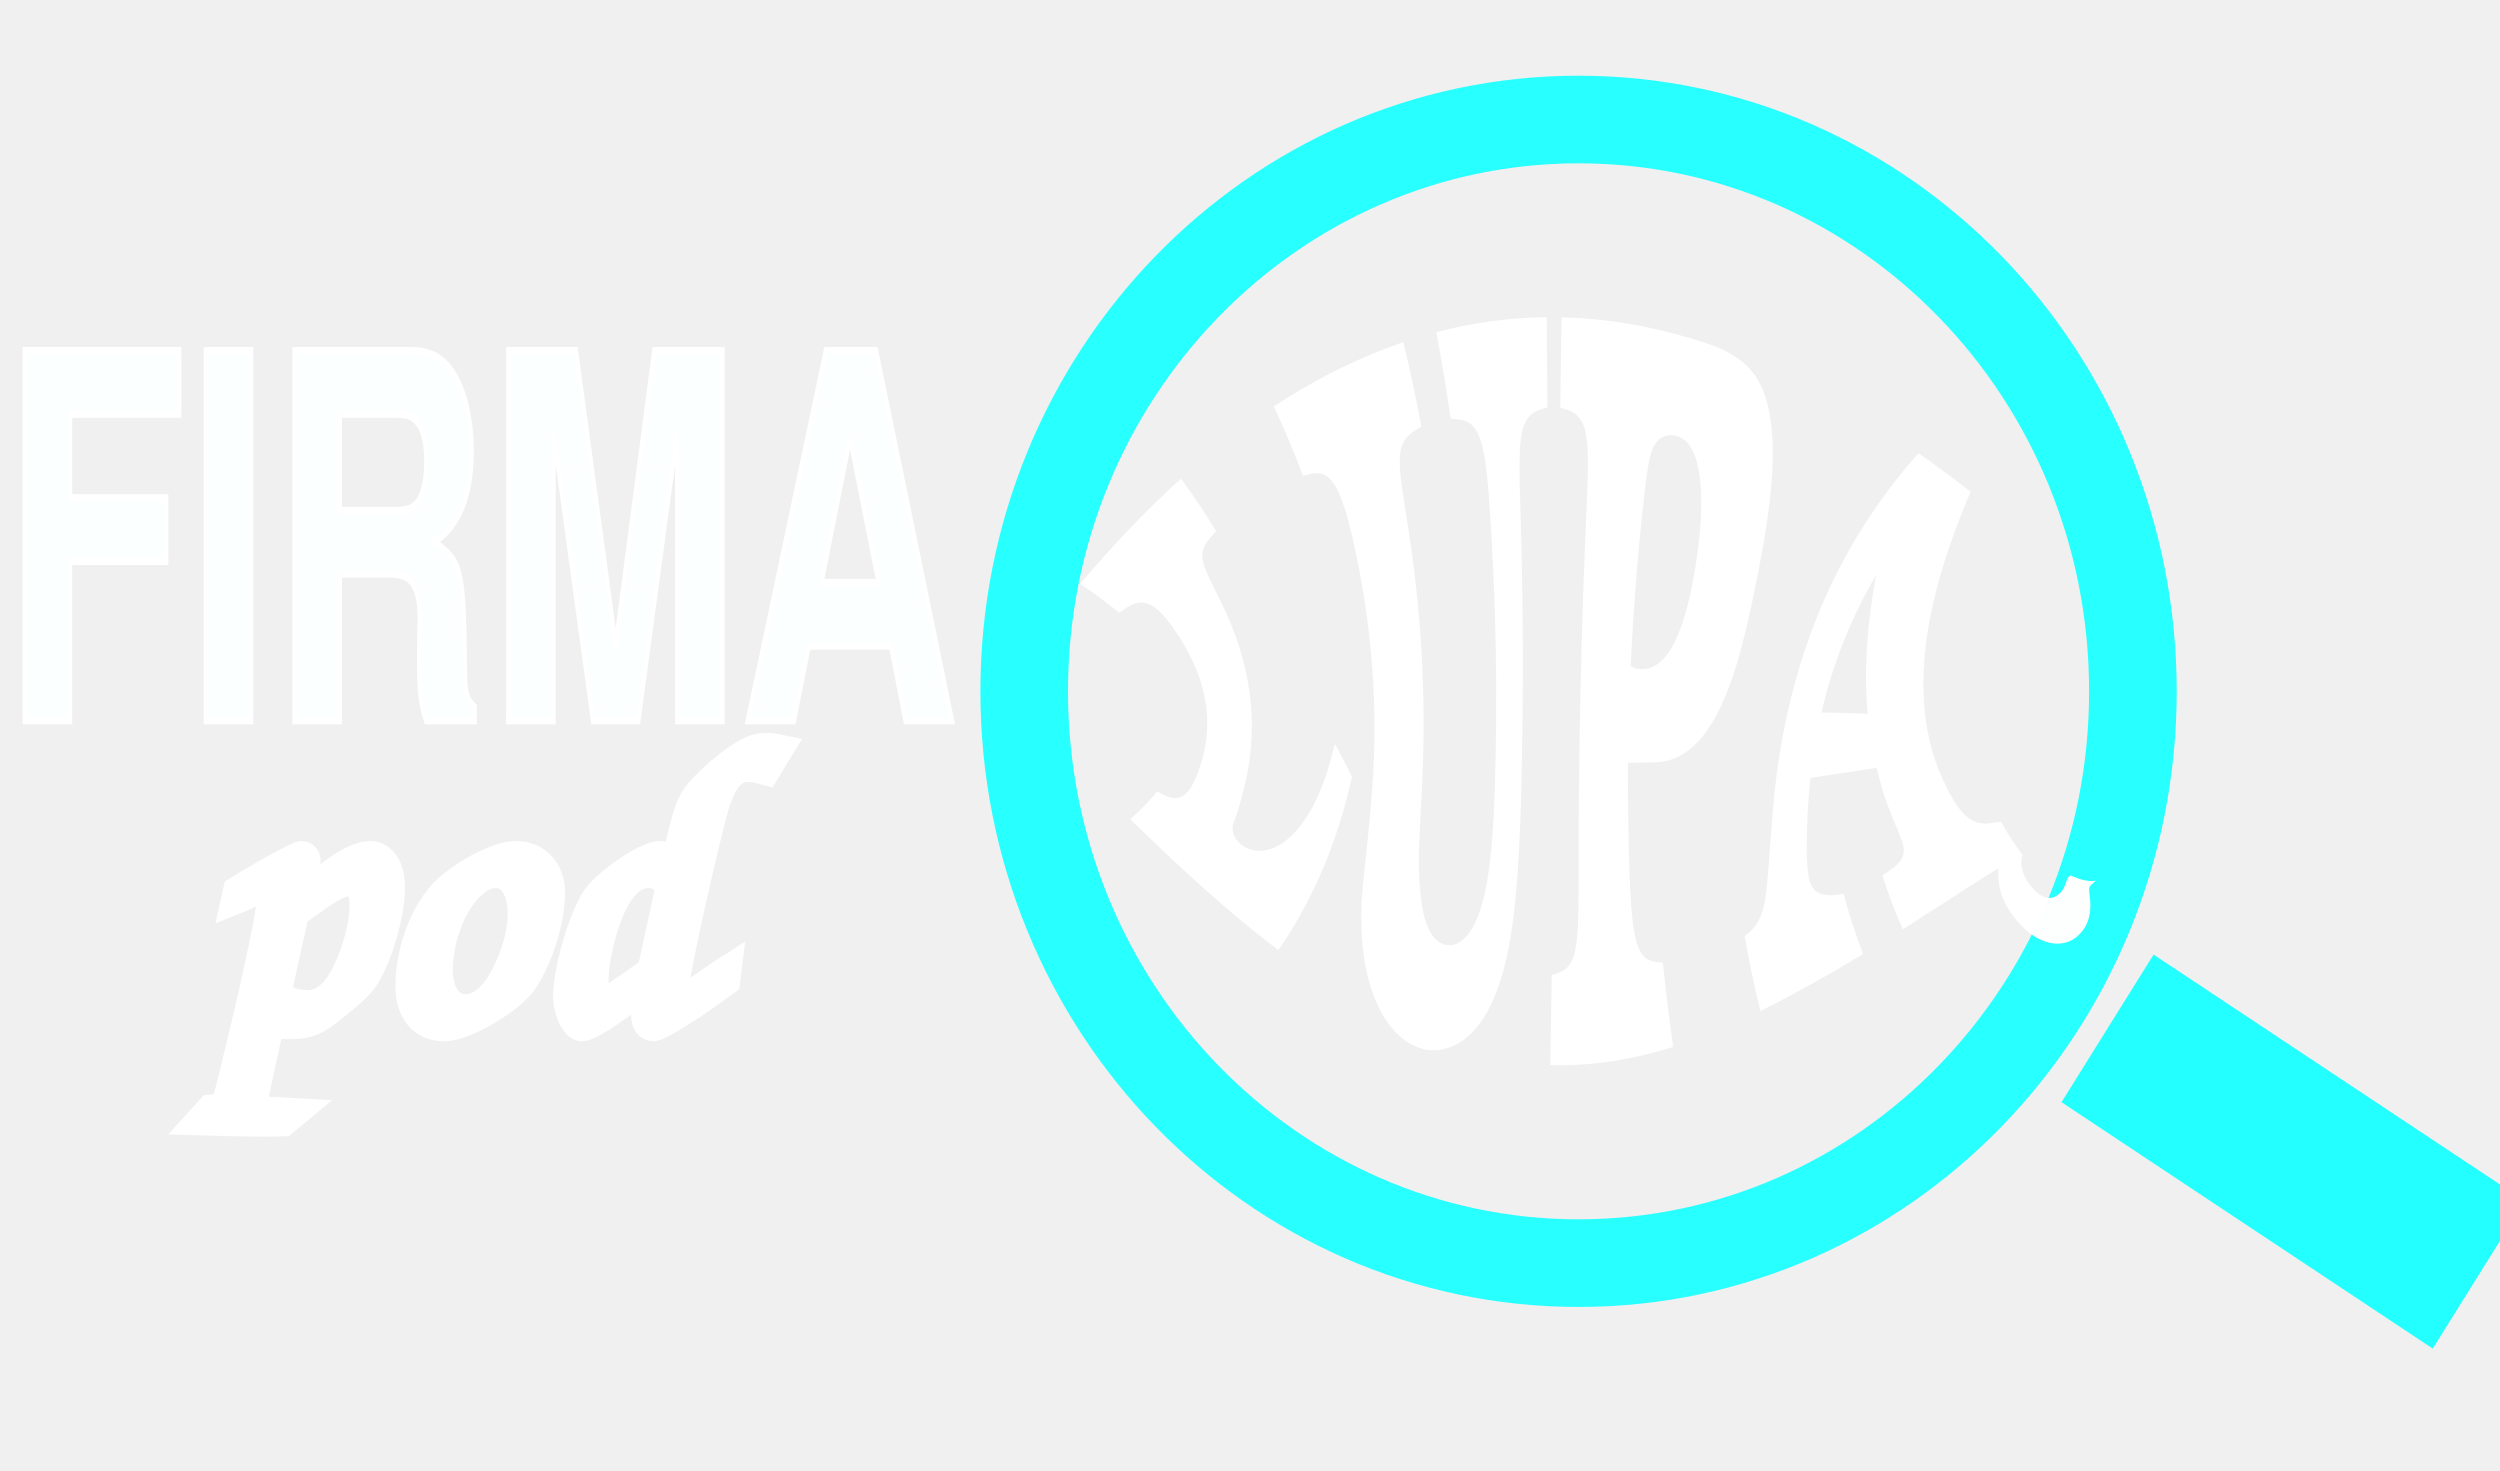
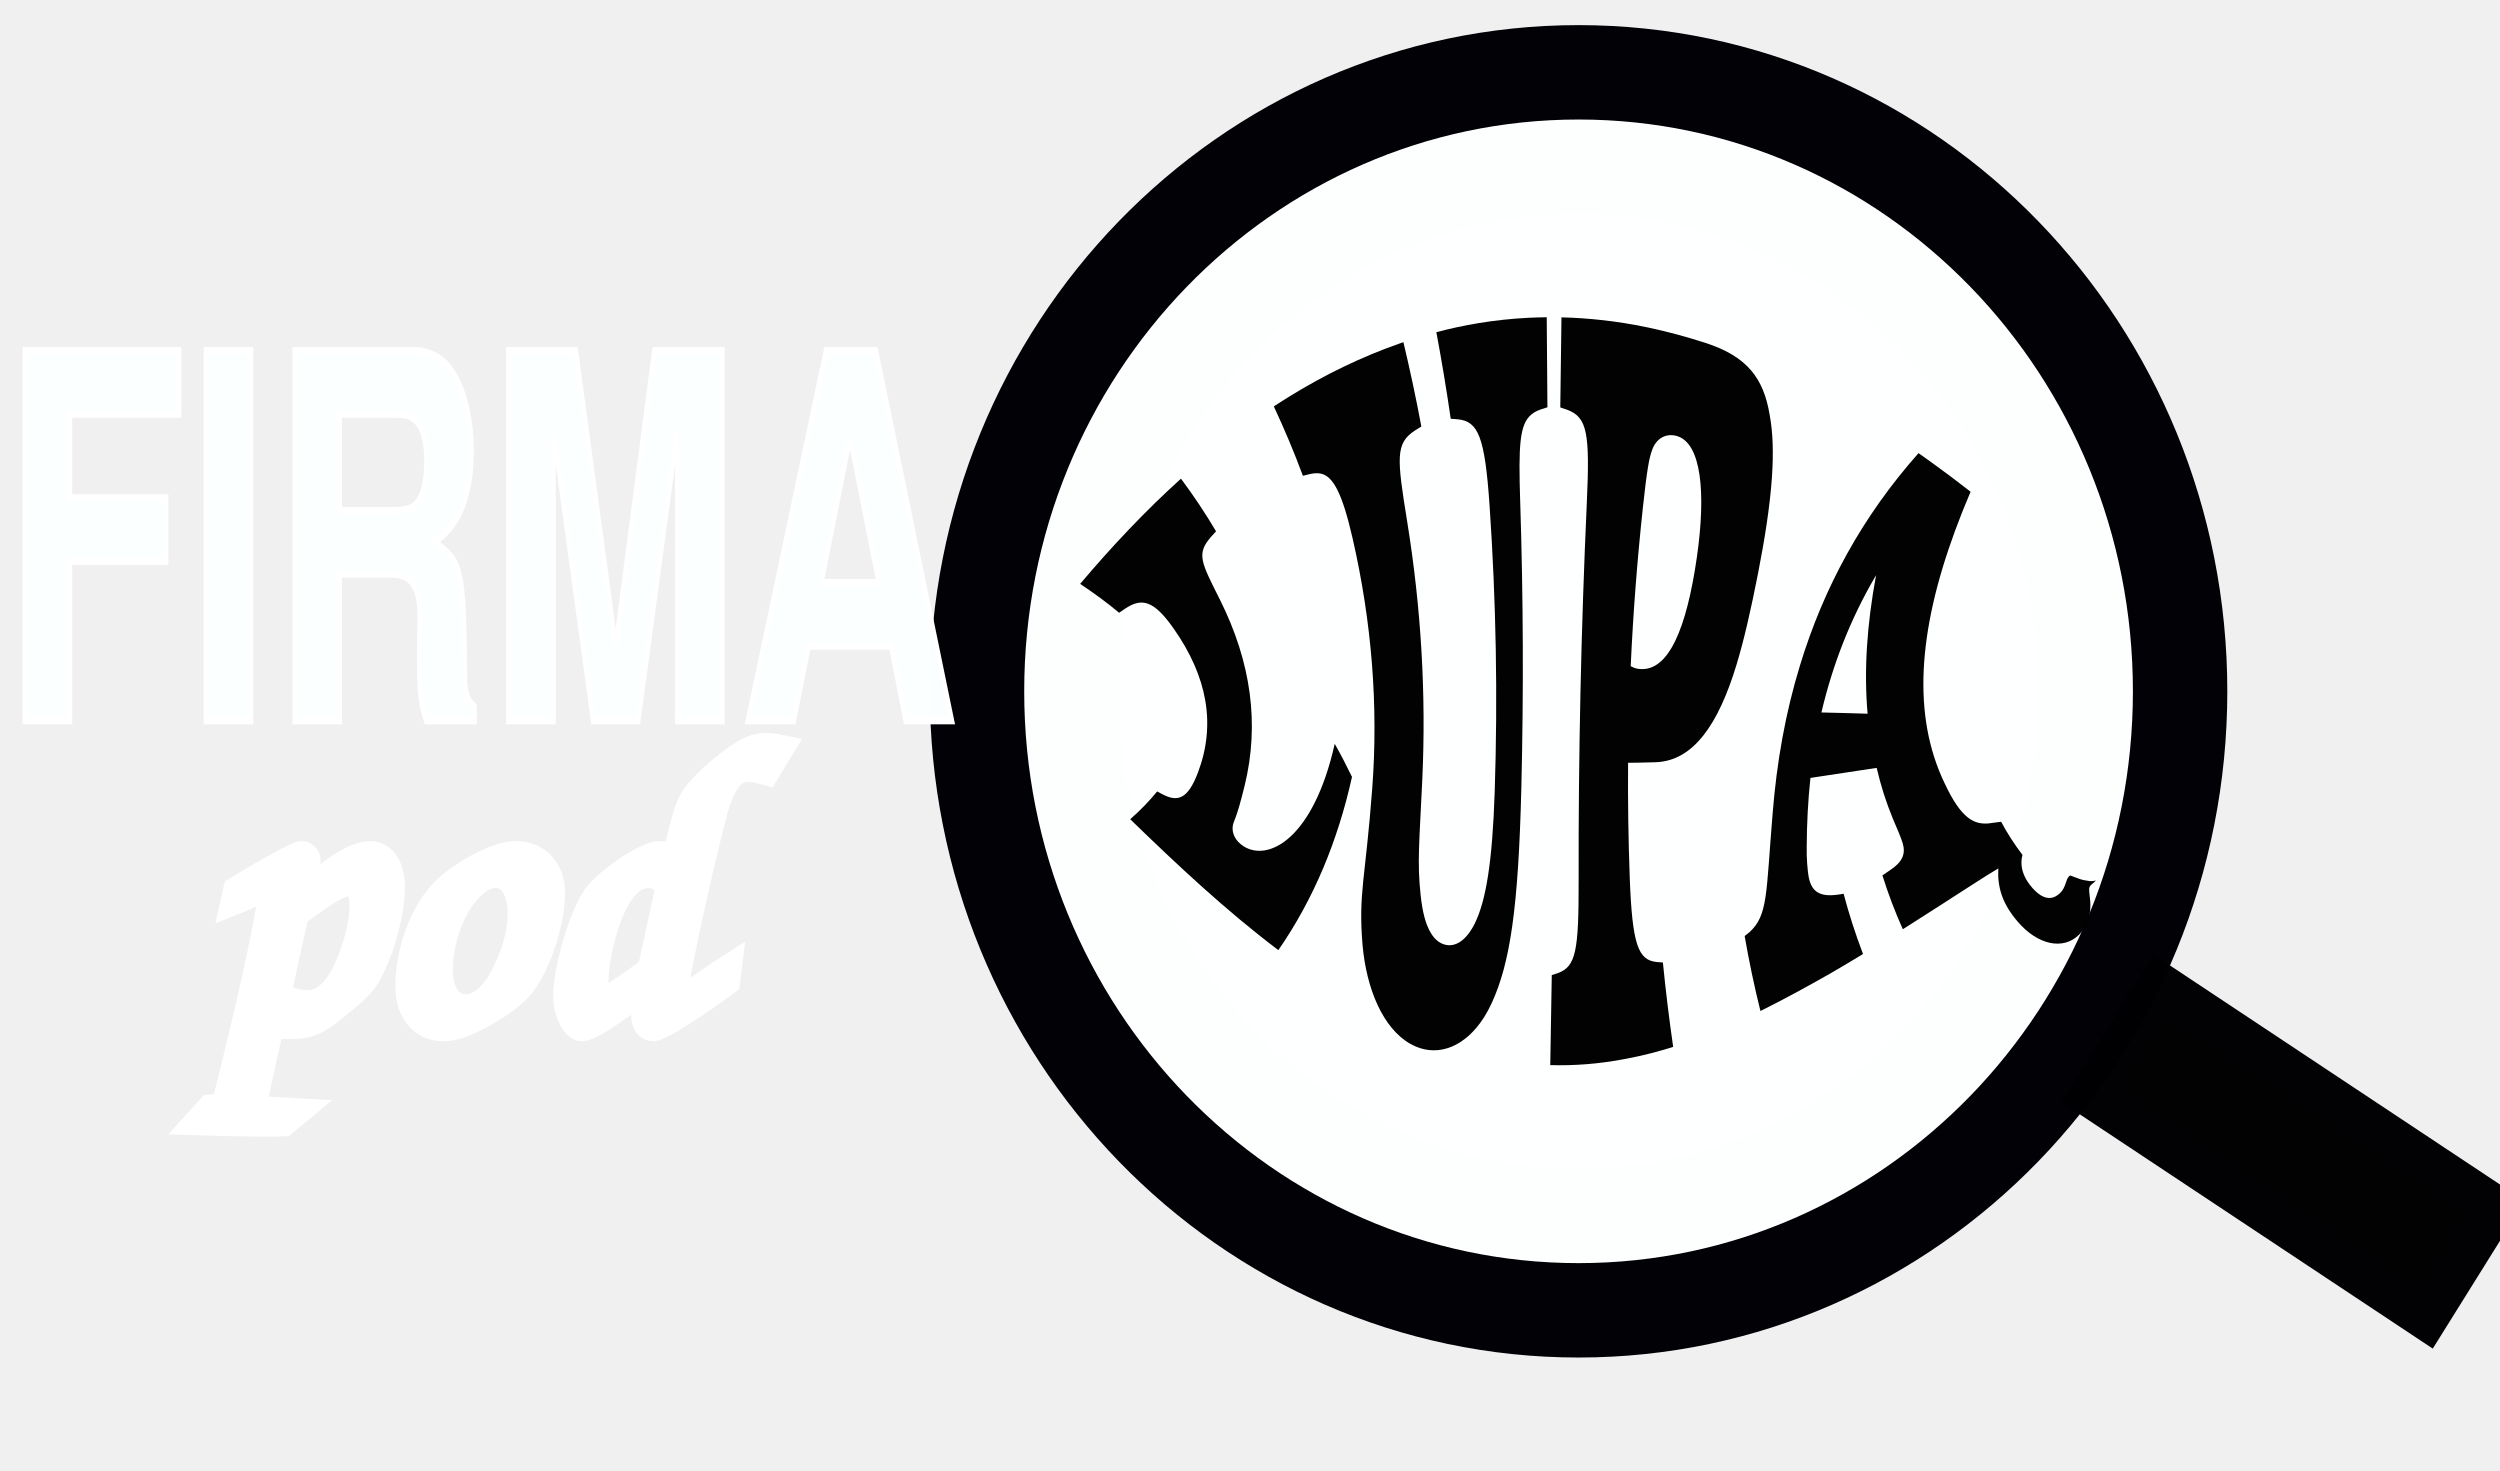
<svg xmlns="http://www.w3.org/2000/svg" width="850mm" height="500mm" viewBox="0 0 850 500" version="1.1" id="svg8">
  <defs id="defs2">
    </defs>
  <g id="layer1" transform="translate(0,203)">
-     <ellipse style="opacity:0.99;fill:none;fill-opacity:0.996;fill-rule:evenodd;stroke:#26ffff;stroke-width:29.792;stroke-linecap:square;stroke-linejoin:miter;stroke-miterlimit:4;stroke-dasharray:none;stroke-dashoffset:0;stroke-opacity:1;paint-order:markers stroke fill" id="path4485" cx="536.71" cy="32.05" rx="188.479" ry="194.415" />
-     <g aria-label="LUPĄ" transform="matrix(3.091583,0,0,3.188947,-4234.465,3856.111)" style="font-style:normal;font-variant:normal;font-weight:bold;font-stretch:normal;font-size:40px;line-height:1.25;font-family:'URW Bookman L';-inkscape-font-specification:'URW Bookman L, Bold';font-variant-ligatures:normal;font-variant-caps:normal;font-variant-numeric:normal;font-feature-settings:normal;text-align:start;letter-spacing:0px;word-spacing:0px;writing-mode:lr-tb;text-anchor:start;fill:#ffffff;fill-opacity:0.991;stroke:none;stroke-width:6.195;stroke-miterlimit:4;stroke-dasharray:6.195, 6.195;stroke-dashoffset:0" id="flowRoot4503">
-       <path d="m 1518.362,-1190.037 c -0.613,-1.231 -1.244,-2.407 -1.899,-3.526 -2.347,10.16 -7.33,12.622 -10.053,10.903 -0.879,-0.555 -1.281,-1.373 -1.158,-2.173 0.108,-0.598 0.378,-0.586 1.31,-4.296 1.637,-6.518 0.727,-13.122 -2.729,-19.814 -2.048,-3.965 -2.619,-4.873 -0.976,-6.684 0.184,-0.197 0.369,-0.395 0.554,-0.593 -1.135,-1.866 -2.421,-3.738 -3.857,-5.616 -3.959,3.468 -7.638,7.262 -11.088,11.219 1.594,1.03 3.023,2.056 4.286,3.08 0.223,-0.15 0.447,-0.298 0.671,-0.445 1.798,-1.151 3.1,-0.92 5.276,2.061 3.794,5.197 4.704,10.33 2.73,15.398 -1.134,2.91 -2.258,3.159 -3.875,2.357 -0.208,-0.105 -0.415,-0.212 -0.623,-0.32 -0.822,0.99 -1.808,1.978 -2.96,2.963 5.171,4.865 10.494,9.71 16.293,13.957 3.921,-5.506 6.538,-11.667 8.098,-18.469 z" style="fill:#ffffff;fill-opacity:0.991;stroke-width:6.195;stroke-miterlimit:4;stroke-dasharray:6.195, 6.195;stroke-dashoffset:0" id="path4519" />
-       <path d="m 1536.863,-1219.289 c -0.205,-6.178 -0.073,-8.365 1.259,-9.413 0,0 0,0 0,0 0.27,-0.212 0.588,-0.371 0.958,-0.499 0.257,-0.083 0.515,-0.165 0.775,-0.244 -0.016,-3.2 -0.042,-6.399 -0.076,-9.599 -0.673,0.01 -1.345,0.024 -2.017,0.057 -1.832,0.09 -3.661,0.278 -5.477,0.569 -1.561,0.248 -3.111,0.572 -4.646,0.966 0.595,3.081 1.122,6.158 1.581,9.23 0.269,0.018 0.537,0.038 0.804,0.06 2.216,0.23 2.949,1.856 3.466,9.167 0.721,10.199 0.91,20.366 0.568,30.5 -0.259,7.656 -0.979,11.649 -2.167,14.037 -0.941,1.856 -2.178,2.655 -3.411,2.276 -0.577,-0.177 -1.06,-0.586 -1.446,-1.216 -0.567,-0.899 -0.926,-2.231 -1.121,-4.01 -0.397,-3.572 -0.139,-5.629 0.181,-12.356 0.432,-9.097 -0.123,-18.267 -1.665,-27.511 -1.127,-6.756 -1.299,-8.323 0.833,-9.678 0.133,-0.082 0.267,-0.163 0.401,-0.244 0.108,-0.067 0.217,-0.133 0.326,-0.199 -0.575,-2.991 -1.233,-5.988 -1.973,-8.991 -0.129,0.043 -0.257,0.086 -0.385,0.13 -4.19,1.418 -8.22,3.32 -12.011,5.576 -0.625,0.372 -1.243,0.753 -1.856,1.142 1.193,2.473 2.259,4.939 3.198,7.397 0.258,-0.063 0.516,-0.125 0.774,-0.184 0.432,-0.091 0.815,-0.117 1.165,-0.053 0,0 0,0 0,0 1.353,0.251 2.371,2.01 3.524,6.893 2.121,8.979 2.842,17.865 2.165,26.657 -0.752,9.754 -1.546,11.146 -1.068,16.709 0.426,4.656 2.226,8.89 5.272,10.553 0,0 0,0 0,0 0.167,0.092 0.336,0.175 0.509,0.249 2.666,1.143 5.567,-0.01 7.585,-3.093 0.304,-0.468 0.588,-0.977 0.848,-1.525 2.003,-4.248 2.925,-10.044 3.25,-22.91 0.255,-10.132 0.214,-20.28 -0.122,-30.443 z" style="fill:#ffffff;fill-opacity:0.991;stroke-width:6.195;stroke-miterlimit:4;stroke-dasharray:6.195, 6.195;stroke-dashoffset:0" id="path4521" />
-       <path d="m 1548.727,-1191.541 c 1.003,-0.01 2.014,-0.027 3.033,-0.06 4.181,-0.137 6.914,-4.108 8.875,-10.349 0.85,-2.704 1.605,-5.942 2.377,-9.757 0.726,-3.588 1.314,-7.137 1.534,-10.295 0.172,-2.459 0.124,-4.72 -0.251,-6.64 -0.667,-3.913 -2.494,-6.229 -7.034,-7.658 -2.029,-0.639 -4.083,-1.181 -6.159,-1.614 -0.174,-0.036 -0.347,-0.072 -0.521,-0.106 -3.027,-0.599 -6.105,-0.942 -9.181,-1.013 -0.043,3.2 -0.087,6.4 -0.131,9.601 0.26,0.084 0.518,0.17 0.777,0.259 2.207,0.802 2.487,2.523 2.138,9.968 -0.629,13.41 -0.928,26.823 -0.897,40.239 0.017,7.447 -0.297,9.147 -2.264,9.838 -0.23,0.075 -0.46,0.148 -0.69,0.22 -0.054,3.2 -0.11,6.399 -0.166,9.598 2.643,0.079 5.325,-0.132 7.948,-0.605 0.152,-0.026 0.304,-0.053 0.456,-0.081 1.718,-0.314 3.422,-0.739 5.113,-1.254 -0.446,-2.997 -0.823,-5.997 -1.131,-8.998 -0.242,-0.017 -0.484,-0.037 -0.725,-0.058 -1.98,-0.22 -2.647,-1.808 -2.921,-9.019 -0.154,-4.069 -0.215,-8.141 -0.181,-12.215 z m 1.623,-27.192 c 0.447,-4.027 0.702,-5.383 1.031,-6.185 0.438,-1.193 1.482,-1.777 2.649,-1.48 2.763,0.702 3.28,6.061 2.262,12.927 -1.136,7.664 -3.122,12.156 -6.227,11.932 -0.289,-0.021 -0.549,-0.039 -1.051,-0.304 0.266,-5.625 0.712,-11.255 1.337,-16.89 z" style="fill:#ffffff;fill-opacity:0.991;stroke-width:6.195;stroke-miterlimit:4;stroke-dasharray:6.195, 6.195;stroke-dashoffset:0" id="path4523" />
-       <path d="m 1586.392,-1220.441 c -1.435,-1.085 -2.887,-2.147 -4.362,-3.175 -0.453,-0.316 -0.907,-0.629 -1.364,-0.939 -6.165,6.734 -10.426,14.305 -13.043,22.654 -1.582,5.012 -2.557,10.28 -3.005,15.819 -0.732,8.48 -0.482,10.773 -2.542,12.604 -0.093,0.071 -0.232,0.178 -0.325,0.249 0,-0 -0.21,0.162 -0.205,0.158 0.475,2.668 1.053,5.332 1.734,7.993 0.077,-0.037 0.153,-0.074 0.23,-0.111 2.49,-1.201 4.951,-2.51 7.394,-3.857 1.228,-0.689 2.447,-1.392 3.66,-2.107 -0.839,-2.138 -1.55,-4.28 -2.136,-6.425 -0.2,0.031 -0.4,0.062 -0.6,0.091 -2.026,0.278 -2.935,-0.302 -3.247,-1.908 -0.109,-0.563 -0.246,-2.107 -0.21,-3.138 0.01,-2.521 0.141,-4.986 0.41,-7.396 1.216,-0.177 2.43,-0.355 3.644,-0.535 1.211,-0.183 2.423,-0.361 3.64,-0.534 0.444,1.862 1.033,3.661 1.773,5.398 0.478,1.065 0.949,2.163 1.093,2.647 0.345,1.151 -0.051,2.006 -1.414,2.874 -0.274,0.179 -0.547,0.359 -0.821,0.54 0.615,1.917 1.363,3.833 2.244,5.746 2.69,-1.653 5.37,-3.335 8.075,-5.021 0.794,-0.498 1.602,-0.986 2.426,-1.464 -0.11,2.026 0.452,3.758 2.1,5.638 2.241,2.557 5.059,3.095 6.783,1.424 0.038,-0.037 0.075,-0.074 0.111,-0.111 0.949,-0.956 1.208,-2.214 1.118,-3.453 0,0 0,0 0,0 -0.031,-0.47 -0.133,-0.934 -0.12,-1.336 0,0 0,0 0,0 0.01,-0.147 0.077,-0.293 0.261,-0.455 0.132,-0.093 0.293,-0.229 0.491,-0.427 -0.229,0.063 -0.477,0.093 -0.736,0.064 -0.431,-0.054 -0.838,-0.132 -1.14,-0.249 0,0 0,0 0,0 -0.324,-0.111 -0.651,-0.229 -0.971,-0.349 -0.229,0.169 -0.33,0.365 -0.377,0.545 0,0 0,0 0,0 -0.281,0.797 -0.451,1.157 -0.976,1.538 -0.658,0.478 -1.4,0.44 -2.217,-0.203 -0.185,-0.145 -0.372,-0.321 -0.559,-0.525 -0.21,-0.229 -0.39,-0.455 -0.542,-0.681 -0.591,-0.87 -0.848,-1.858 -0.569,-2.863 -0.919,-1.175 -1.701,-2.353 -2.345,-3.533 -0.258,0.022 -0.501,0.052 -0.729,0.091 -0.252,0.028 -0.472,0.059 -0.662,0.086 0,0 0,0 0,0 -1.538,0.121 -2.978,-0.433 -4.837,-4.306 -0.448,-0.903 -0.829,-1.834 -1.143,-2.794 -2.495,-7.581 -0.978,-16.931 4.011,-28.264 z m -16.405,23.534 c 1.253,-5.164 3.213,-10.01 5.946,-14.527 0.022,-0.037 0.045,-0.074 0.067,-0.111 -1.014,5.278 -1.349,10.195 -0.934,14.771 -0.841,-0.028 -1.681,-0.053 -2.521,-0.072 -0.852,-0.022 -1.705,-0.042 -2.558,-0.061 z" style="fill:#ffffff;fill-opacity:0.991;stroke-width:6.195;stroke-miterlimit:4;stroke-dasharray:6.195, 6.195;stroke-dashoffset:0" id="path4525" />
+     <ellipse style="opacity:0.99;fill:#feffff;fill-opacity:0.996;fill-rule:evenodd;stroke:#000004;stroke-width:64.192;stroke-linecap:square;stroke-linejoin:miter;stroke-miterlimit:4;stroke-dasharray:none;stroke-dashoffset:0;stroke-opacity:1;paint-order:markers stroke fill" id="path4485" cx="536.71" cy="32.05" rx="188.479" ry="194.415" />
+     <g aria-label="LUPĄ" transform="matrix(3.091583,0,0,3.188947,-4234.465,3856.111)" style="font-style:normal;font-variant:normal;font-weight:bold;font-stretch:normal;font-size:40px;line-height:1.25;font-family:'URW Bookman L';-inkscape-font-specification:'URW Bookman L, Bold';font-variant-ligatures:normal;font-variant-caps:normal;font-variant-numeric:normal;font-feature-settings:normal;text-align:start;letter-spacing:0px;word-spacing:0px;writing-mode:lr-tb;text-anchor:start;fill:#000000;fill-opacity:0.991;stroke:none;stroke-width:6.195;stroke-miterlimit:4;stroke-dasharray:6.195, 6.195;stroke-dashoffset:0" id="flowRoot4503">
+       <path d="m 1518.362,-1190.037 c -0.613,-1.231 -1.244,-2.407 -1.899,-3.526 -2.347,10.16 -7.33,12.622 -10.053,10.903 -0.879,-0.555 -1.281,-1.373 -1.158,-2.173 0.108,-0.598 0.378,-0.586 1.31,-4.296 1.637,-6.518 0.727,-13.122 -2.729,-19.814 -2.048,-3.965 -2.619,-4.873 -0.976,-6.684 0.184,-0.197 0.369,-0.395 0.554,-0.593 -1.135,-1.866 -2.421,-3.738 -3.857,-5.616 -3.959,3.468 -7.638,7.262 -11.088,11.219 1.594,1.03 3.023,2.056 4.286,3.08 0.223,-0.15 0.447,-0.298 0.671,-0.445 1.798,-1.151 3.1,-0.92 5.276,2.061 3.794,5.197 4.704,10.33 2.73,15.398 -1.134,2.91 -2.258,3.159 -3.875,2.357 -0.208,-0.105 -0.415,-0.212 -0.623,-0.32 -0.822,0.99 -1.808,1.978 -2.96,2.963 5.171,4.865 10.494,9.71 16.293,13.957 3.921,-5.506 6.538,-11.667 8.098,-18.469 z" style="fill:#000000;fill-opacity:0.991;stroke-width:6.195;stroke-miterlimit:4;stroke-dasharray:6.195, 6.195;stroke-dashoffset:0" id="path4519" />
+       <path d="m 1536.863,-1219.289 c -0.205,-6.178 -0.073,-8.365 1.259,-9.413 0,0 0,0 0,0 0.27,-0.212 0.588,-0.371 0.958,-0.499 0.257,-0.083 0.515,-0.165 0.775,-0.244 -0.016,-3.2 -0.042,-6.399 -0.076,-9.599 -0.673,0.01 -1.345,0.024 -2.017,0.057 -1.832,0.09 -3.661,0.278 -5.477,0.569 -1.561,0.248 -3.111,0.572 -4.646,0.966 0.595,3.081 1.122,6.158 1.581,9.23 0.269,0.018 0.537,0.038 0.804,0.06 2.216,0.23 2.949,1.856 3.466,9.167 0.721,10.199 0.91,20.366 0.568,30.5 -0.259,7.656 -0.979,11.649 -2.167,14.037 -0.941,1.856 -2.178,2.655 -3.411,2.276 -0.577,-0.177 -1.06,-0.586 -1.446,-1.216 -0.567,-0.899 -0.926,-2.231 -1.121,-4.01 -0.397,-3.572 -0.139,-5.629 0.181,-12.356 0.432,-9.097 -0.123,-18.267 -1.665,-27.511 -1.127,-6.756 -1.299,-8.323 0.833,-9.678 0.133,-0.082 0.267,-0.163 0.401,-0.244 0.108,-0.067 0.217,-0.133 0.326,-0.199 -0.575,-2.991 -1.233,-5.988 -1.973,-8.991 -0.129,0.043 -0.257,0.086 -0.385,0.13 -4.19,1.418 -8.22,3.32 -12.011,5.576 -0.625,0.372 -1.243,0.753 -1.856,1.142 1.193,2.473 2.259,4.939 3.198,7.397 0.258,-0.063 0.516,-0.125 0.774,-0.184 0.432,-0.091 0.815,-0.117 1.165,-0.053 0,0 0,0 0,0 1.353,0.251 2.371,2.01 3.524,6.893 2.121,8.979 2.842,17.865 2.165,26.657 -0.752,9.754 -1.546,11.146 -1.068,16.709 0.426,4.656 2.226,8.89 5.272,10.553 0,0 0,0 0,0 0.167,0.092 0.336,0.175 0.509,0.249 2.666,1.143 5.567,-0.01 7.585,-3.093 0.304,-0.468 0.588,-0.977 0.848,-1.525 2.003,-4.248 2.925,-10.044 3.25,-22.91 0.255,-10.132 0.214,-20.28 -0.122,-30.443 z" style="fill:#000000;fill-opacity:0.991;stroke-width:6.195;stroke-miterlimit:4;stroke-dasharray:6.195, 6.195;stroke-dashoffset:0" id="path4521" />
+       <path d="m 1548.727,-1191.541 c 1.003,-0.01 2.014,-0.027 3.033,-0.06 4.181,-0.137 6.914,-4.108 8.875,-10.349 0.85,-2.704 1.605,-5.942 2.377,-9.757 0.726,-3.588 1.314,-7.137 1.534,-10.295 0.172,-2.459 0.124,-4.72 -0.251,-6.64 -0.667,-3.913 -2.494,-6.229 -7.034,-7.658 -2.029,-0.639 -4.083,-1.181 -6.159,-1.614 -0.174,-0.036 -0.347,-0.072 -0.521,-0.106 -3.027,-0.599 -6.105,-0.942 -9.181,-1.013 -0.043,3.2 -0.087,6.4 -0.131,9.601 0.26,0.084 0.518,0.17 0.777,0.259 2.207,0.802 2.487,2.523 2.138,9.968 -0.629,13.41 -0.928,26.823 -0.897,40.239 0.017,7.447 -0.297,9.147 -2.264,9.838 -0.23,0.075 -0.46,0.148 -0.69,0.22 -0.054,3.2 -0.11,6.399 -0.166,9.598 2.643,0.079 5.325,-0.132 7.948,-0.605 0.152,-0.026 0.304,-0.053 0.456,-0.081 1.718,-0.314 3.422,-0.739 5.113,-1.254 -0.446,-2.997 -0.823,-5.997 -1.131,-8.998 -0.242,-0.017 -0.484,-0.037 -0.725,-0.058 -1.98,-0.22 -2.647,-1.808 -2.921,-9.019 -0.154,-4.069 -0.215,-8.141 -0.181,-12.215 z m 1.623,-27.192 c 0.447,-4.027 0.702,-5.383 1.031,-6.185 0.438,-1.193 1.482,-1.777 2.649,-1.48 2.763,0.702 3.28,6.061 2.262,12.927 -1.136,7.664 -3.122,12.156 -6.227,11.932 -0.289,-0.021 -0.549,-0.039 -1.051,-0.304 0.266,-5.625 0.712,-11.255 1.337,-16.89 z" style="fill:#000000;fill-opacity:0.991;stroke-width:6.195;stroke-miterlimit:4;stroke-dasharray:6.195, 6.195;stroke-dashoffset:0" id="path4523" />
+       <path d="m 1586.392,-1220.441 c -1.435,-1.085 -2.887,-2.147 -4.362,-3.175 -0.453,-0.316 -0.907,-0.629 -1.364,-0.939 -6.165,6.734 -10.426,14.305 -13.043,22.654 -1.582,5.012 -2.557,10.28 -3.005,15.819 -0.732,8.48 -0.482,10.773 -2.542,12.604 -0.093,0.071 -0.232,0.178 -0.325,0.249 0,0 -0.21,0.162 -0.205,0.158 0.475,2.668 1.053,5.332 1.734,7.993 0.077,-0.037 0.153,-0.074 0.23,-0.111 2.49,-1.201 4.951,-2.51 7.394,-3.857 1.228,-0.689 2.447,-1.392 3.66,-2.107 -0.839,-2.138 -1.55,-4.28 -2.136,-6.425 -0.2,0.031 -0.4,0.062 -0.6,0.091 -2.026,0.278 -2.935,-0.302 -3.247,-1.908 -0.109,-0.563 -0.246,-2.107 -0.21,-3.138 0.01,-2.521 0.141,-4.986 0.41,-7.396 1.216,-0.177 2.43,-0.355 3.644,-0.535 1.211,-0.183 2.423,-0.361 3.64,-0.534 0.444,1.862 1.033,3.661 1.773,5.398 0.478,1.065 0.949,2.163 1.093,2.647 0.345,1.151 -0.051,2.006 -1.414,2.874 -0.274,0.179 -0.547,0.359 -0.821,0.54 0.615,1.917 1.363,3.833 2.244,5.746 2.69,-1.653 5.37,-3.335 8.075,-5.021 0.794,-0.498 1.602,-0.986 2.426,-1.464 -0.11,2.026 0.452,3.758 2.1,5.638 2.241,2.557 5.059,3.095 6.783,1.424 0.038,-0.037 0.075,-0.074 0.111,-0.111 0.949,-0.956 1.208,-2.214 1.118,-3.453 0,0 0,0 0,0 -0.031,-0.47 -0.133,-0.934 -0.12,-1.336 0,0 0,0 0,0 0.01,-0.147 0.077,-0.293 0.261,-0.455 0.132,-0.093 0.293,-0.229 0.491,-0.427 -0.229,0.063 -0.477,0.093 -0.736,0.064 -0.431,-0.054 -0.838,-0.132 -1.14,-0.249 0,0 0,0 0,0 -0.324,-0.111 -0.651,-0.229 -0.971,-0.349 -0.229,0.169 -0.33,0.365 -0.377,0.545 0,0 0,0 0,0 -0.281,0.797 -0.451,1.157 -0.976,1.538 -0.658,0.478 -1.4,0.44 -2.217,-0.203 -0.185,-0.145 -0.372,-0.321 -0.559,-0.525 -0.21,-0.229 -0.39,-0.455 -0.542,-0.681 -0.591,-0.87 -0.848,-1.858 -0.569,-2.863 -0.919,-1.175 -1.701,-2.353 -2.345,-3.533 -0.258,0.022 -0.501,0.052 -0.729,0.091 -0.252,0.028 -0.472,0.059 -0.662,0.086 0,0 0,0 0,0 -1.538,0.121 -2.978,-0.433 -4.837,-4.306 -0.448,-0.903 -0.829,-1.834 -1.143,-2.794 -2.495,-7.581 -0.978,-16.931 4.011,-28.264 z m -16.405,23.534 c 1.253,-5.164 3.213,-10.01 5.946,-14.527 0.022,-0.037 0.045,-0.074 0.067,-0.111 -1.014,5.278 -1.349,10.195 -0.934,14.771 -0.841,-0.028 -1.681,-0.053 -2.521,-0.072 -0.852,-0.022 -1.705,-0.042 -2.558,-0.061 z" style="fill:#000000;fill-opacity:0.991;stroke-width:6.195;stroke-miterlimit:4;stroke-dasharray:6.195, 6.195;stroke-dashoffset:0" id="path4525" />
    </g>
    <g aria-label="FIRMA" transform="matrix(1.068174,0,0,1.797341,-1009.131,-791.333)" style="font-style:normal;font-variant:normal;font-weight:bold;font-stretch:normal;font-size:96px;line-height:1.25;font-family:'Nimbus Sans L';-inkscape-font-specification:'Nimbus Sans L, Bold';font-variant-ligatures:normal;font-variant-caps:normal;font-variant-numeric:normal;font-feature-settings:normal;text-align:start;letter-spacing:0px;word-spacing:0px;writing-mode:lr-tb;text-anchor:start;fill:#fcffff;fill-opacity:0.996;stroke:#ffffff;stroke-width:1.389;stroke-miterlimit:4;stroke-dasharray:none;stroke-opacity:1" id="flowRoot4828">
      <path d="m 967.006,433.515 h 30.624 v -12 h -30.624 v -15.84 h 34.752 v -12 h -49.152 v 69.984 h 14.4 z" style="stroke-width:1.389;stroke-miterlimit:4;stroke-dasharray:none" id="path4559" />
      <path d="m 1024.638,393.675 h -14.4 v 69.984 h 14.4 z" style="stroke-width:1.389;stroke-miterlimit:4;stroke-dasharray:none" id="path4561" />
      <path d="m 1052.895,435.915 h 16.512 c 6.24,0 8.928,2.496 8.928,8.352 0,0.576 0,1.536 -0.096,2.784 -0.096,1.824 -0.096,3.552 -0.096,4.608 0,6.528 0.384,8.64 2.208,12 h 15.456 v -2.592 c -2.208,-1.248 -3.072,-2.688 -3.072,-5.76 -0.384,-20.64 -0.768,-21.6 -9.696,-25.44 7.872,-3.072 11.808,-8.736 11.808,-17.28 0,-5.568 -1.92,-10.656 -5.28,-14.112 -3.168,-3.264 -7.584,-4.8 -13.536,-4.8 h -37.536 v 69.984 h 14.4 z m 0,-12 v -18.24 h 17.376 c 4.128,0 5.856,0.384 7.584,1.824 1.728,1.44 2.592,3.84 2.592,7.104 0,3.36 -0.96,6.048 -2.592,7.488 -1.536,1.344 -3.456,1.824 -7.584,1.824 z" style="stroke-width:1.389;stroke-miterlimit:4;stroke-dasharray:none" id="path4563" />
      <path d="m 1120.926,409.131 12.576,54.528 h 14.4 l 12.384,-54.528 v 54.528 h 14.4 v -69.984 h -21.696 l -12.288,55.68 -12.672,-55.68 h -21.504 v 69.984 h 14.4 z" style="stroke-width:1.389;stroke-miterlimit:4;stroke-dasharray:none" id="path4565" />
      <path d="m 1228.348,449.547 4.608,14.112 h 14.784 l -24.192,-69.984 h -15.936 l -24.864,69.984 h 14.688 l 4.704,-14.112 z m -3.936,-12 h -18.24 l 9.12,-27.36 z" style="stroke-width:1.389;stroke-miterlimit:4;stroke-dasharray:none" id="path4567" />
    </g>
    <g aria-label="pod" transform="matrix(3.347958,0,0,3.453396,-3475.735,-3212.729)" style="font-style:italic;font-variant:normal;font-weight:500;font-stretch:normal;font-size:40px;line-height:1.25;font-family:'URW Chancery L';-inkscape-font-specification:'URW Chancery L, Medium Italic';font-variant-ligatures:normal;font-variant-caps:normal;font-variant-numeric:normal;font-feature-settings:normal;text-align:start;letter-spacing:0px;word-spacing:0px;writing-mode:lr-tb;text-anchor:start;fill:#ffffff;fill-opacity:1;stroke:#ffffff;stroke-width:2.747;stroke-miterlimit:4;stroke-dasharray:none;stroke-opacity:1" id="flowRoot4836">
      <path d="m 1059.521,980.665 -1.2,1.28 c 1.16,0.04 5.6,0.12 6.8,0.12 0.32,0 0.88,0 1.88,-0.04 l 1.24,-1 -4.48,-0.24 1.92,-8.52 c 0.8,0.16 1.24,0.2 1.92,0.2 1.76,0 2.72,-0.36 4.32,-1.64 2.04,-1.56 2.8,-2.28 3.32,-3 1.4,-2.04 2.68,-6.32 2.68,-8.92 0,-1.92 -0.84,-3.2 -2.16,-3.2 -0.96,0 -2.32,0.6 -3.96,1.8 l -3.28,2.36 c 0.12,-0.44 0.2,-0.88 0.28,-1.12 0.36,-1.52 0.56,-2.36 0.56,-2.52 0,-0.24 -0.28,-0.52 -0.56,-0.52 -0.4,0 -3.64,1.72 -6.6,3.48 l -0.24,1.04 c 0.52,-0.2 1,-0.4 1.16,-0.48 1.16,-0.52 1.4,-0.6 1.72,-0.6 0.48,0 0.76,0.4 0.76,1.12 0,1.44 -2.4,11.84 -4.64,20.32 z m 6.84,-11.16 c 0.56,-2.68 1.08,-4.88 1.48,-6.6 0.04,-0.2 0.16,-0.72 0.32,-1.44 3.32,-2.4 4.52,-3.08 5.56,-3.08 0.8,0 1.32,0.88 1.32,2.2 0,1.8 -0.56,4.04 -1.56,6.24 -1.08,2.36 -2.44,3.56 -4.08,3.56 -1,0 -2.08,-0.32 -3.04,-0.88 z" style="fill:#ffffff;fill-opacity:1;stroke:#ffffff;stroke-width:2.747;stroke-miterlimit:4;stroke-dasharray:none;stroke-opacity:1" id="path4552" />
      <path d="m 1090.579,955.705 c -1.6,0 -4.16,1.16 -6.52,2.92 -2.56,1.92 -4.36,6.08 -4.36,10.04 0,2.44 1.36,4 3.48,4 1.12,0 2.24,-0.4 4.08,-1.36 2,-1.12 3.32,-2.12 4.04,-3.08 1.6,-2.16 2.88,-6.08 2.88,-8.84 0,-2.16 -1.48,-3.68 -3.6,-3.68 z m -2.08,1.88 c 1.6,0 2.6,1.56 2.6,3.96 0,1.68 -0.56,3.76 -1.56,5.72 -1.12,2.28 -2.56,3.52 -4.08,3.52 -1.64,0 -2.68,-1.48 -2.68,-3.76 0,-4.64 2.92,-9.44 5.72,-9.44 z" style="fill:#ffffff;fill-opacity:1;stroke:#ffffff;stroke-width:2.747;stroke-miterlimit:4;stroke-dasharray:none;stroke-opacity:1" id="path4554" />
      <path d="m 1112.114,966.905 c -0.52,0.32 -0.92,0.6 -1.12,0.72 -2.2,1.52 -3.32,2.16 -3.68,2.16 -0.32,0 -0.56,-0.44 -0.56,-1.04 0,-1.32 3.36,-15.8 4.2,-18.28 0.88,-2.4 1.76,-3.32 3.2,-3.32 0.52,0 0.92,0.08 1.84,0.32 l 1.4,-2.24 c -0.6,-0.12 -0.92,-0.16 -1.28,-0.16 -0.96,0 -1.48,0.16 -2.4,0.68 -1,0.56 -2.36,1.6 -3.48,2.64 -1.96,1.88 -2.08,2.16 -3.12,6.28 -0.04,0.16 -0.16,0.68 -0.32,1.28 -0.72,-0.16 -1.32,-0.24 -1.64,-0.24 -1.24,0 -4.68,2.16 -6.28,3.92 -1.36,1.56 -3.16,7.2 -3.16,9.96 0,1.52 0.8,3.08 1.52,3.08 0.76,0 2.52,-1.08 6.72,-4.12 -0.2,1 -0.32,2.16 -0.32,2.88 0,0.8 0.32,1.24 0.88,1.24 0.64,0 4.12,-2.12 7.44,-4.52 z m -7.84,0.16 c -3.4,2.4 -4.28,2.92 -4.84,2.92 -0.56,0 -0.84,-0.6 -0.84,-1.76 0,-1.32 0.24,-2.84 0.72,-4.6 1.16,-4.04 2.72,-6.04 4.76,-6.04 0.72,0 1.24,0.28 2.08,1.08 z" style="fill:#ffffff;fill-opacity:1;stroke:#ffffff;stroke-width:2.747;stroke-miterlimit:4;stroke-dasharray:none;stroke-opacity:1" id="path4556" />
    </g>
-     <rect style="opacity:0.99;fill:none;fill-opacity:0.996;fill-rule:evenodd;stroke:#21ffff;stroke-width:29.798;stroke-linecap:square;stroke-linejoin:miter;stroke-miterlimit:4;stroke-dasharray:none;stroke-dashoffset:0;stroke-opacity:1;paint-order:markers stroke fill" id="rect4550" width="121.705" height="29.352" x="-822.462" y="-288.867" transform="matrix(-0.833173,-0.5530124,-0.5292855,0.8484438,0,0)" />
+     <rect style="opacity:0.99;fill:#000000;fill-opacity:0.996;fill-rule:evenodd;stroke:#000003;stroke-width:29.798;stroke-linecap:square;stroke-linejoin:miter;stroke-miterlimit:4;stroke-dasharray:none;stroke-dashoffset:0;stroke-opacity:1;paint-order:markers stroke fill" id="rect4550" width="121.705" height="29.352" x="-822.462" y="-288.867" transform="matrix(-0.833173,-0.5530124,-0.5292855,0.8484438,0,0)" />
+     <flowRoot xml:space="preserve" id="flowRoot4569" style="font-style:normal;font-weight:normal;font-size:40px;line-height:1.25;font-family:sans-serif;letter-spacing:0px;word-spacing:0px;fill:#000000;fill-opacity:1;stroke:#000004;stroke-width:2.62;stroke-miterlimit:4;stroke-dasharray:none;stroke-opacity:1" transform="matrix(3.034524,0,0,3.034524,-12886.316,-474.3626)">
+       <flowRegion id="flowRegion4571" style="stroke:#000004;stroke-width:2.62;stroke-miterlimit:4;stroke-dasharray:none;stroke-opacity:1">
+         <rect id="rect4573" width="1228.598" height="689.429" x="4428.256" y="-28.263" style="stroke:#000004;stroke-width:2.62;stroke-miterlimit:4;stroke-dasharray:none;stroke-opacity:1" />
+       </flowRegion>
+       <flowPara id="flowPara4575" style="font-style:normal;font-variant:normal;font-weight:bold;font-stretch:normal;font-size:40px;font-family:'URW Bookman L';-inkscape-font-specification:'URW Bookman L, Bold';font-variant-ligatures:normal;font-variant-caps:normal;font-variant-numeric:normal;font-feature-settings:normal;text-align:start;writing-mode:lr-tb;text-anchor:start;stroke:#000004;stroke-width:2.62;stroke-miterlimit:4;stroke-dasharray:none;stroke-opacity:1">LUPĄ</flowPara>
+     </flowRoot>
+     <flowRoot xml:space="preserve" id="flowRoot4577" style="font-style:normal;font-weight:normal;font-size:40px;line-height:1.25;font-family:sans-serif;letter-spacing:0px;word-spacing:0px;fill:#000000;fill-opacity:1;stroke:none">
+       <flowRegion id="flowRegion4579">
+         <rect id="rect4581" width="17.678" height="53.033" x="5329.817" y="1792.537" />
+       </flowRegion>
+       <flowPara id="flowPara4583" />
+     </flowRoot>
+     <ellipse ry="194.415" rx="188.479" cy="-487.121" cx="728.476" id="ellipse4587" style="opacity:0.99;fill:none;fill-opacity:0.996;fill-rule:evenodd;stroke:#000004;stroke-width:35.292;stroke-linecap:square;stroke-linejoin:miter;stroke-miterlimit:4;stroke-dasharray:none;stroke-dashoffset:0;stroke-opacity:1;paint-order:markers stroke fill" />
  </g>
</svg>
